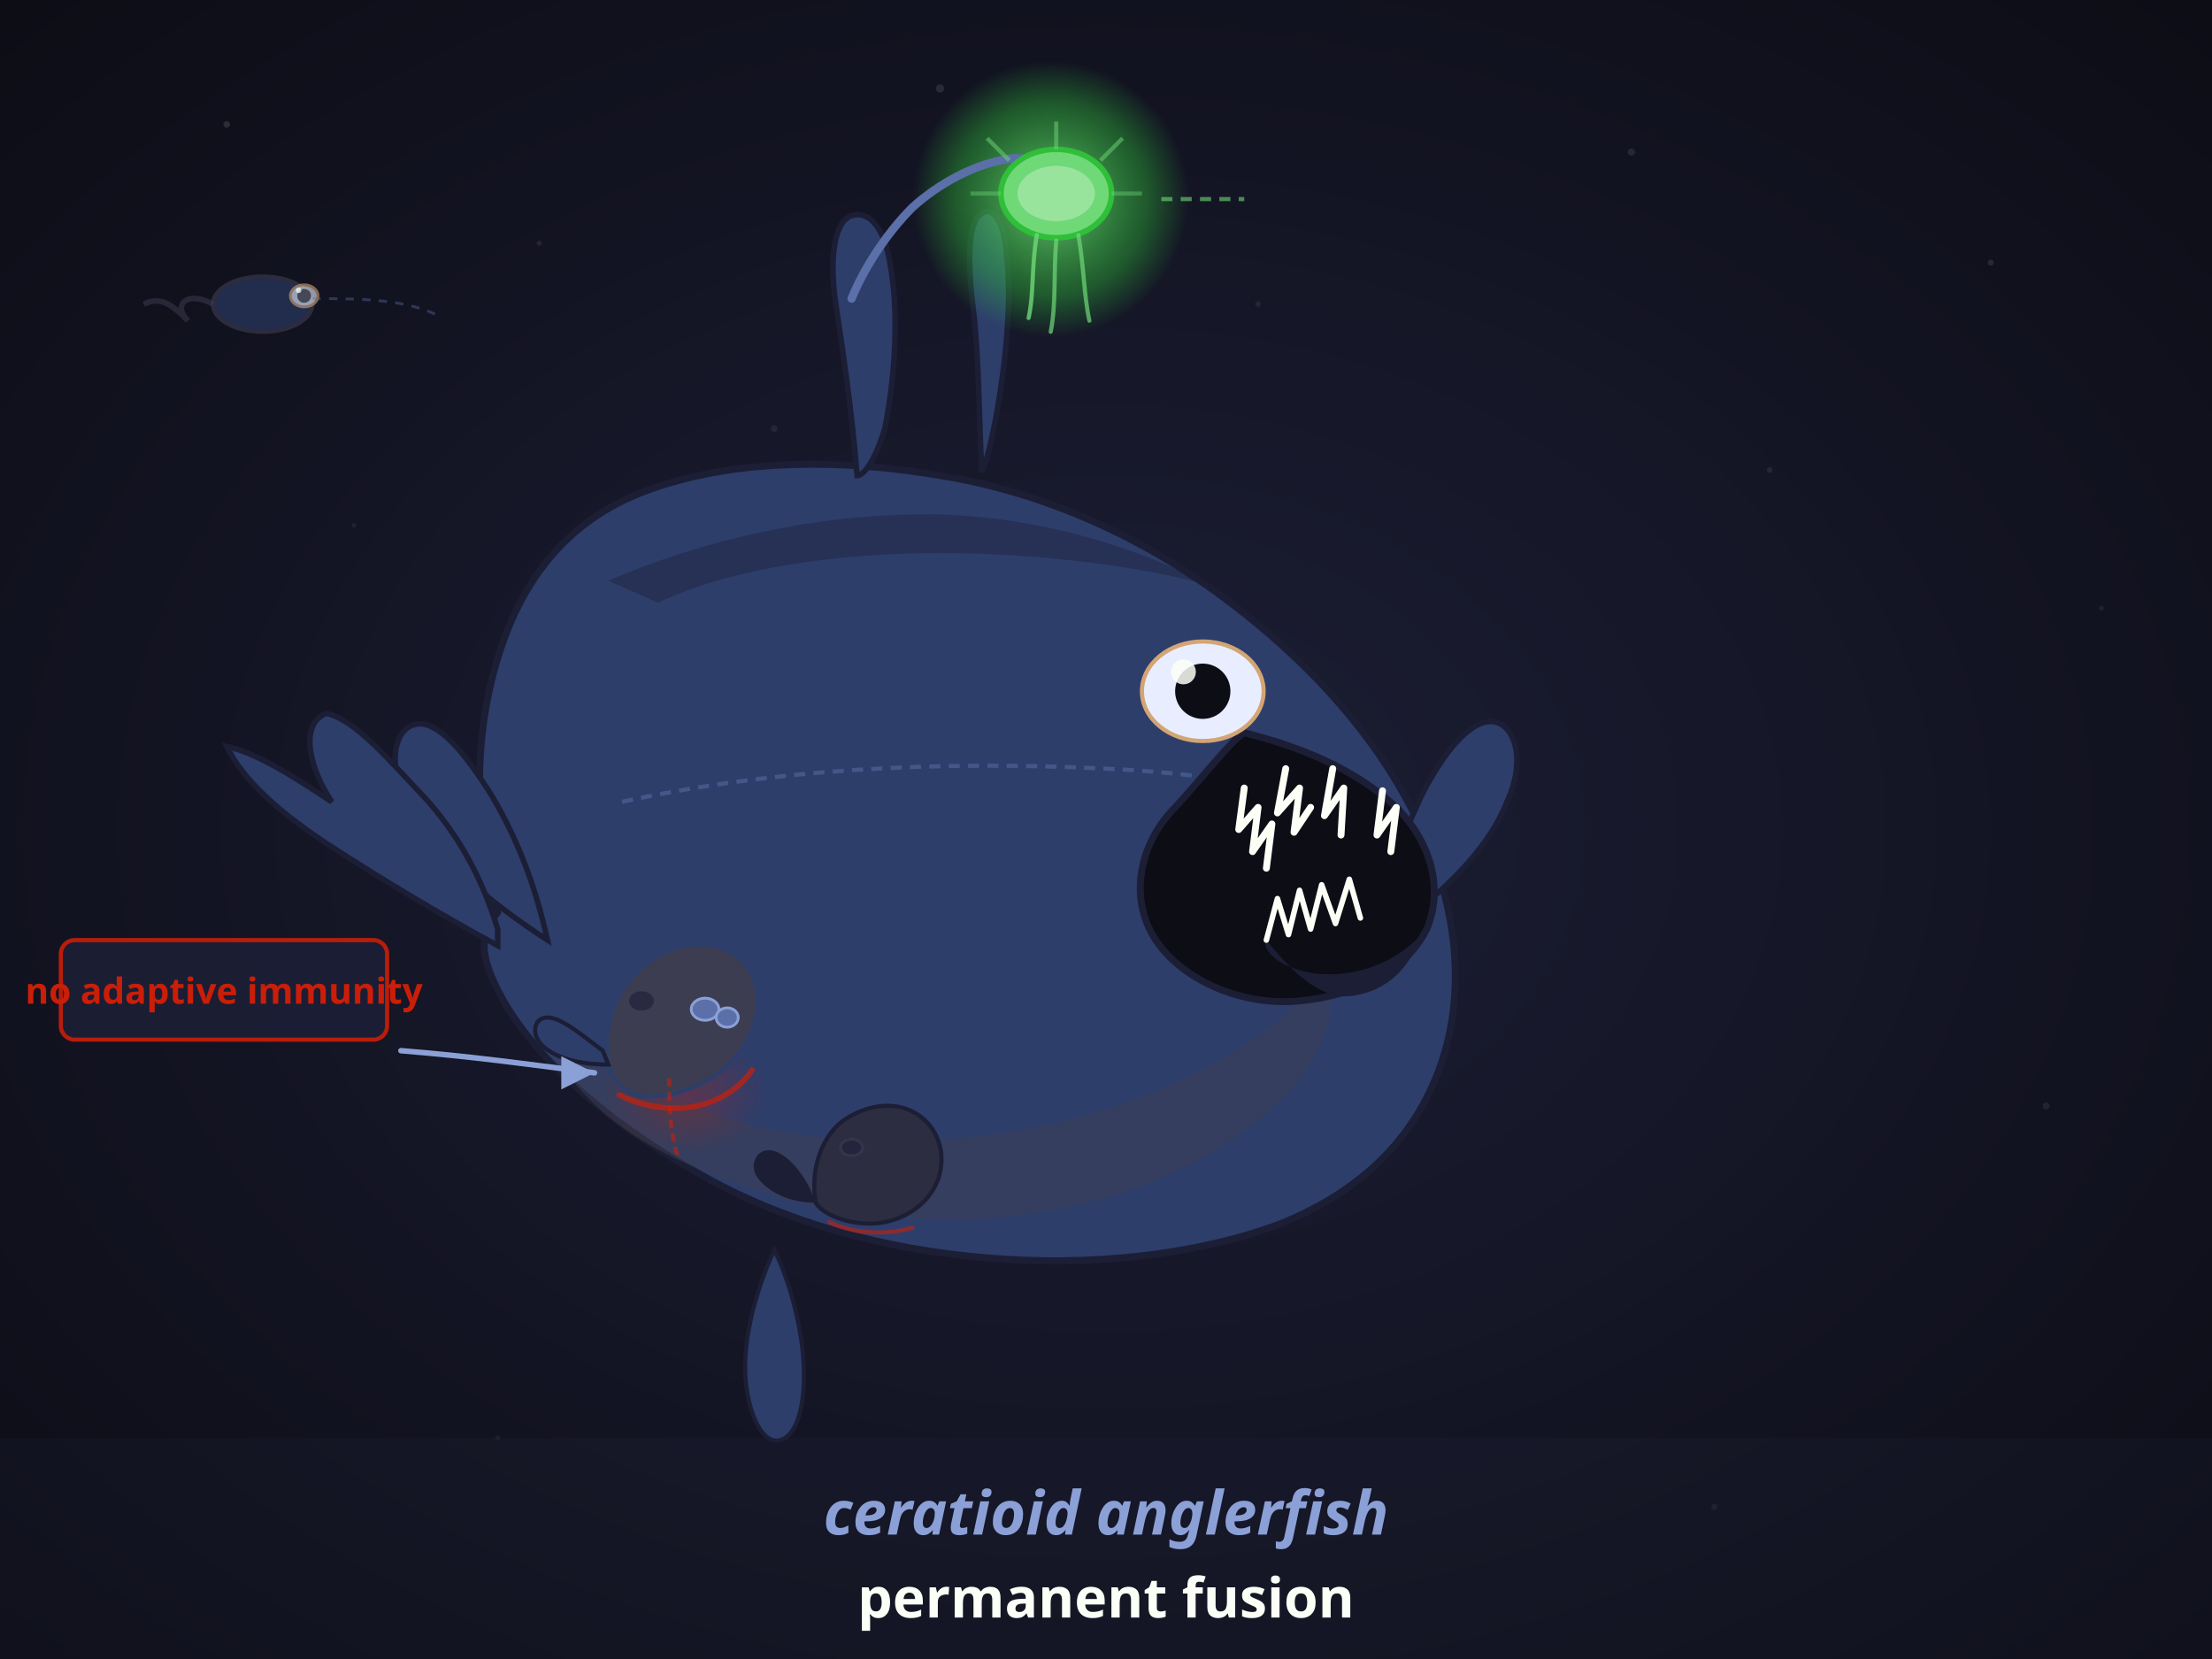
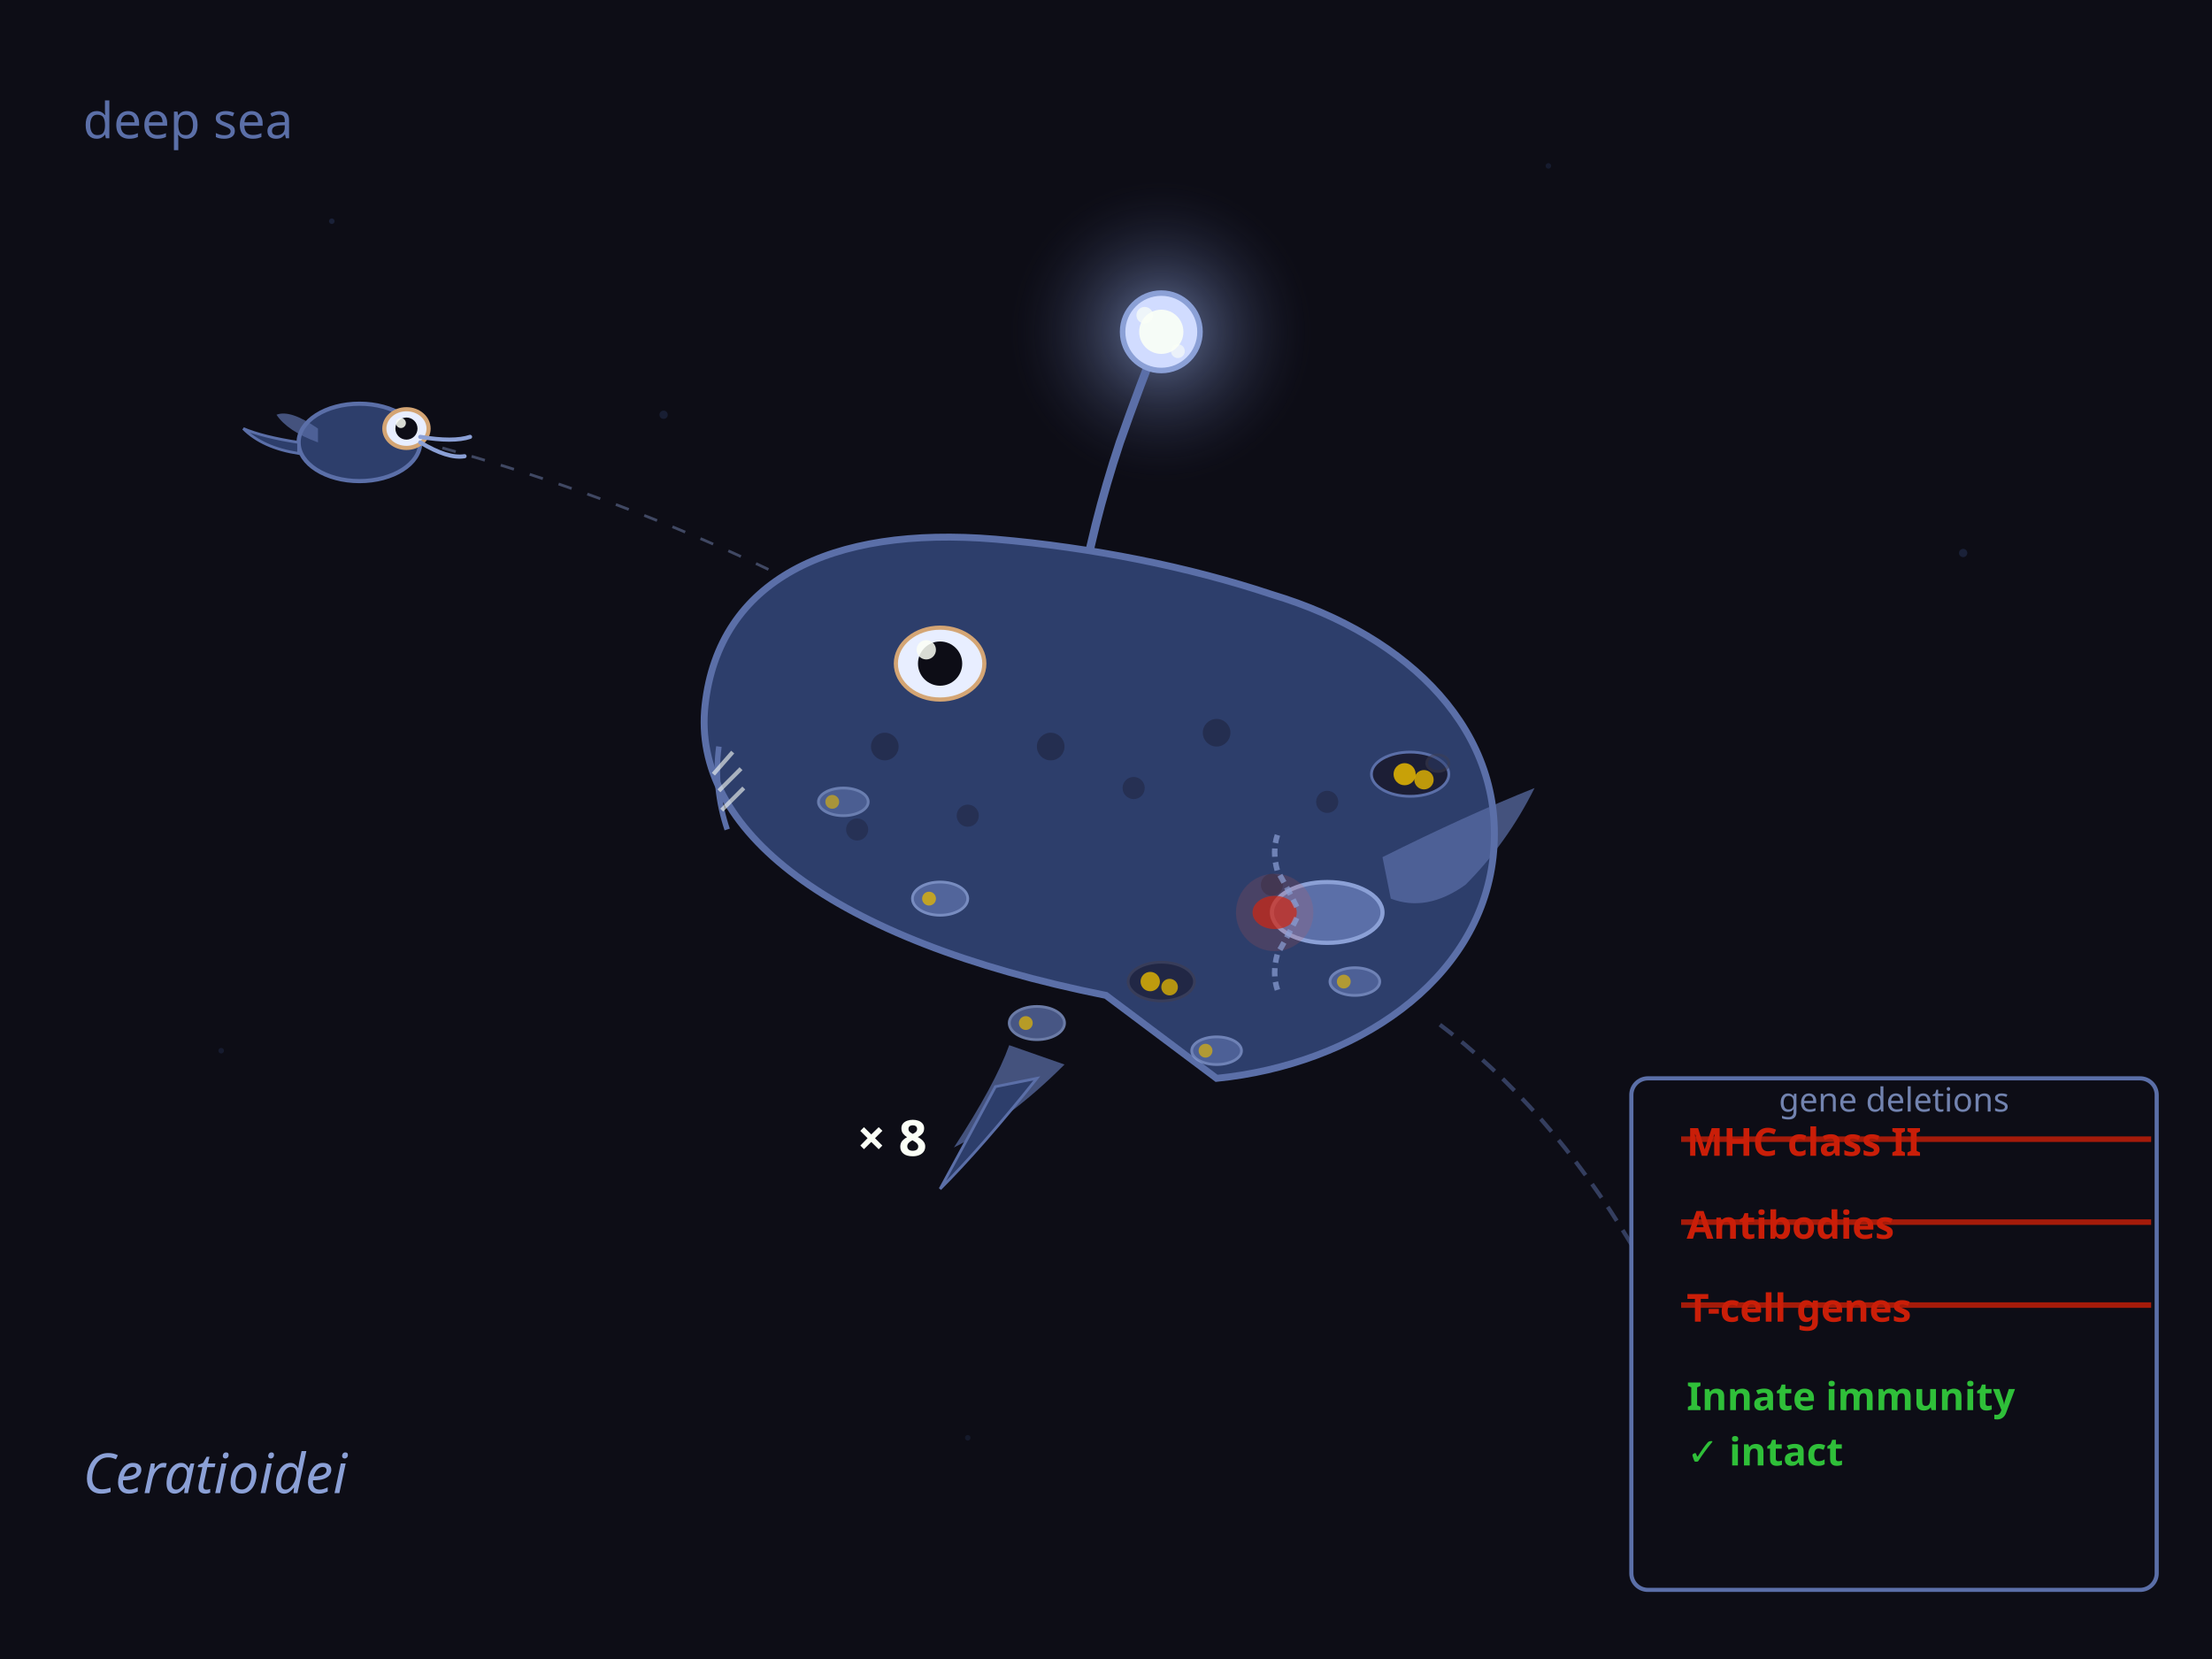
<svg xmlns="http://www.w3.org/2000/svg" viewBox="0 0 800 600" width="800" height="600">
  <defs>
-     <radialGradient id="deepSeaBg" cx="50%" cy="50%" r="70%">
-       <stop offset="0%" stop-color="#1C1E35" />
-       <stop offset="100%" stop-color="#0D0D16" />
-     </radialGradient>
-     <radialGradient id="escaGlow" cx="50%" cy="50%" r="50%">
-       <stop offset="0%" stop-color="#6FD877" stop-opacity="0.9" />
-       <stop offset="70%" stop-color="#2FBF39" stop-opacity="0.4" />
-       <stop offset="100%" stop-color="#2FBF39" stop-opacity="0" />
-     </radialGradient>
-     <radialGradient id="bloodGlow" cx="50%" cy="50%" r="50%">
-       <stop offset="0%" stop-color="#CA1E08" stop-opacity="0.3" />
-       <stop offset="100%" stop-color="#CA1E08" stop-opacity="0" />
+     <radialGradient id="lure-bioluminescence" cx="50%" cy="50%" r="50%">
+       <stop offset="0%" stop-color="#8BA0D6" stop-opacity="0.7" />
+       <stop offset="100%" stop-color="#1C1E35" stop-opacity="0" />
    </radialGradient>
  </defs>
-   <g id="bg" data-label="Abyssal deep ocean environment — near total darkness">
-     <rect width="800" height="600" fill="url(#deepSeaBg)" />
-     <circle cx="82" cy="45" r="1.2" fill="#FBFFF6" opacity="0.12" />
-     <circle cx="195" cy="88" r="0.9" fill="#FBFFF6" opacity="0.08" />
-     <circle cx="340" cy="32" r="1.5" fill="#FBFFF6" opacity="0.1" />
-     <circle cx="455" cy="110" r="1" fill="#FBFFF6" opacity="0.07" />
-     <circle cx="590" cy="55" r="1.3" fill="#FBFFF6" opacity="0.09" />
-     <circle cx="720" cy="95" r="1.1" fill="#FBFFF6" opacity="0.1" />
-     <circle cx="128" cy="190" r="0.8" fill="#FBFFF6" opacity="0.06" />
-     <circle cx="640" cy="170" r="1" fill="#FBFFF6" opacity="0.08" />
-     <circle cx="280" cy="155" r="1.2" fill="#FBFFF6" opacity="0.07" />
-     <circle cx="760" cy="220" r="0.9" fill="#FBFFF6" opacity="0.06" />
-     <circle cx="50" cy="350" r="1" fill="#FBFFF6" opacity="0.05" />
-     <circle cx="740" cy="400" r="1.3" fill="#FBFFF6" opacity="0.07" />
-     <circle cx="180" cy="520" r="0.9" fill="#FBFFF6" opacity="0.05" />
-     <circle cx="620" cy="545" r="1.1" fill="#FBFFF6" opacity="0.06" />
-     <rect x="0" y="520" width="800" height="80" fill="#2D3E6B" opacity="0.08" />
+   <g id="bg" data-label="Deep ocean void — pitch black, cold, no landmarks, just infinite dark water">
+     <rect width="800" height="600" fill="#0D0D16" />
+     <circle cx="120" cy="80" r="1" fill="#2D3E6B" opacity="0.4" />
+     <circle cx="240" cy="150" r="1.5" fill="#2D3E6B" opacity="0.35" />
+     <circle cx="560" cy="60" r="1" fill="#2D3E6B" opacity="0.3" />
+     <circle cx="710" cy="200" r="1.5" fill="#2D3E6B" opacity="0.4" />
+     <circle cx="80" cy="380" r="1" fill="#2D3E6B" opacity="0.3" />
+     <circle cx="680" cy="480" r="1.5" fill="#2D3E6B" opacity="0.35" />
+     <circle cx="350" cy="520" r="1" fill="#2D3E6B" opacity="0.25" />
  </g>
-   <g id="context" data-label="Distant tiny male anglerfish searching — scale and context">
-     <ellipse cx="95" cy="110" rx="18" ry="10" fill="#2D3E6B" stroke="#3D3D52" stroke-width="1.5" opacity="0.6" />
-     <path d="M 77,110 C 68,105 62,110 68,116 C 62,110 58,107 52,110" fill="none" stroke="#3D3D52" stroke-width="2" opacity="0.5" />
-     <ellipse cx="110" cy="107" rx="5" ry="4" fill="#E8EEFF" stroke="#D4A574" stroke-width="1" opacity="0.6" />
-     <circle cx="110" cy="107" r="2.5" fill="#0D0D16" opacity="0.6" />
-     <circle cx="108" cy="105" r="1" fill="#FBFFF6" opacity="0.7" />
-     <path d="M 113,108 C 130,108 148,108 160,115" fill="none" stroke="#5B6FA8" stroke-width="1" stroke-dasharray="3 3" opacity="0.4" />
+   <g id="context" data-label="Lone male anglerfish — tiny, drifting toward female's lure light from the dark void">
+     <ellipse cx="130" cy="160" rx="22" ry="14" fill="#2D3E6B" stroke="#5B6FA8" stroke-width="1.5" />
+     <ellipse cx="147" cy="155" rx="8" ry="7" fill="#E8EEFF" stroke="#D4A574" stroke-width="1.5" />
+     <circle cx="147" cy="155" r="4" fill="#0D0D16" />
+     <circle cx="145" cy="153" r="1.8" fill="#FBFFF6" opacity="0.85" />
+     <path d="M 115 155 Q 105 148 100 150 Q 104 156 115 160" fill="#5B6FA8" opacity="0.7" />
+     <path d="M 108 160 Q 95 158 88 155 Q 95 162 108 164 Z" fill="#2D3E6B" stroke="#5B6FA8" stroke-width="1" />
+     <path d="M 152 160 Q 162 166 168 165" stroke="#8BA0D6" stroke-width="1.5" fill="none" stroke-linecap="round" />
+     <path d="M 152 158 Q 164 160 170 158" stroke="#8BA0D6" stroke-width="1.5" fill="none" stroke-linecap="round" />
+     <path d="M 160 162 Q 260 190 340 240" stroke="#8BA0D6" stroke-width="1" stroke-dasharray="5 6" fill="none" opacity="0.4" />
  </g>
-   <g id="subject" data-label="Female ceratioid anglerfish body — primary subject">
-     <path d="M 180,330 C 170,295 172,260 182,232 C 192,204 210,185 238,176 C 268,166 305,166 340,172 C 378,178 415,195 445,218 C 478,243 502,272 515,302 C 528,332 530,362 520,388 C 510,414 490,432 462,443 C 432,454 394,458 358,455 C 320,452 283,442 252,424 C 220,406 192,382 180,358 C 174,346 173,338 180,330 Z" fill="#2D3E6B" stroke="#1C1E35" stroke-width="2.5" stroke-linejoin="round" />
-     <path d="M 220,210 C 255,195 295,186 335,186 C 370,186 408,196 438,212 C 415,205 375,200 340,200 C 305,200 265,205 238,218 Z" fill="#1C1E35" opacity="0.4" />
-     <path d="M 195,370 C 205,395 225,412 258,425 C 290,438 330,444 365,440 C 400,436 432,424 454,406 C 475,390 485,370 480,352 C 458,378 420,398 378,407 C 335,416 290,414 255,402 C 225,392 205,380 195,370 Z" fill="#3D3D52" opacity="0.5" />
-     <path d="M 225,290 C 280,278 340,275 400,278 C 445,280 480,288 505,298" fill="none" stroke="#5B6FA8" stroke-width="1.5" stroke-dasharray="4 3" opacity="0.5" />
-     <path d="M 310,172 C 308,148 305,128 302,108 C 300,92 302,80 308,78 C 314,76 320,82 322,96 C 325,112 324,135 320,155 C 316,168 312,172 310,172 Z" fill="#2D3E6B" stroke="#1C1E35" stroke-width="2" />
-     <path d="M 355,170 C 354,148 354,128 352,112 C 350,96 350,82 354,78 C 358,74 363,78 364,92 C 366,108 364,130 360,152 C 358,162 356,170 355,170 Z" fill="#2D3E6B" stroke="#1C1E35" stroke-width="2" />
-     <path d="M 198,340 C 175,325 158,310 148,292 C 140,278 142,264 150,262 C 158,260 168,272 178,288 C 188,305 194,322 198,340 Z" fill="#2D3E6B" stroke="#1C1E35" stroke-width="2" />
-     <path d="M 498,340 C 520,325 538,308 545,290 C 552,275 548,262 540,261 C 532,260 522,272 514,288 C 506,305 500,322 498,340 Z" fill="#2D3E6B" stroke="#1C1E35" stroke-width="2" />
-     <path d="M 180,342 C 158,330 138,318 118,305 C 100,293 88,282 82,270 C 92,272 105,280 120,290 C 112,278 108,262 118,258 C 128,260 140,274 155,290 C 168,305 175,320 180,336 Z" fill="#2D3E6B" stroke="#1C1E35" stroke-width="2" />
-     <path d="M 280,452 C 272,470 268,488 270,502 C 272,516 278,524 284,520 C 290,516 292,502 290,486 C 288,472 284,460 280,452 Z" fill="#2D3E6B" stroke="#1C1E35" stroke-width="1.5" />
-     <path d="M 450,265 C 470,270 490,278 505,292 C 518,305 522,322 516,336 C 508,352 490,360 470,362 C 450,364 428,355 418,340 C 408,325 412,305 425,292 C 436,280 445,268 450,265 Z" fill="#0D0D16" stroke="#1C1E35" stroke-width="2.5" />
-     <path d="M 458,340 C 470,355 480,362 490,360 C 502,358 510,350 514,338 C 505,348 490,354 475,352 C 462,350 456,343 458,340 Z" fill="#1C1E35" />
-     <path d="M 450,285 L 448,300 L 455,292 L 453,308 L 460,298 L 458,314" fill="none" stroke="#FBFFF6" stroke-width="2.5" stroke-linecap="round" stroke-linejoin="round" />
-     <path d="M 465,278 L 462,294 L 470,285 L 468,301 L 474,292" fill="none" stroke="#FBFFF6" stroke-width="2.5" stroke-linecap="round" stroke-linejoin="round" />
-     <path d="M 482,278 L 479,295 L 486,285 L 485,302" fill="none" stroke="#FBFFF6" stroke-width="2.5" stroke-linecap="round" stroke-linejoin="round" />
-     <path d="M 500,286 L 498,302 L 505,292 L 503,308" fill="none" stroke="#FBFFF6" stroke-width="2.5" stroke-linecap="round" stroke-linejoin="round" />
-     <path d="M 458,340 L 462,325 L 466,338 L 470,322 L 474,336 L 478,320 L 483,334 L 488,318 L 492,332" fill="none" stroke="#FBFFF6" stroke-width="2" stroke-linecap="round" stroke-linejoin="round" />
+   <g id="subject" data-label="Large female ceratioid anglerfish — main body with illicium and bioluminescent esca lure, characteristic deep-sea anglerfish form">
+     <circle cx="420" cy="120" r="55" fill="url(#lure-bioluminescence)" />
+     <path d="M 390 220 Q 395 190 405 160 Q 412 140 420 120" stroke="#5B6FA8" stroke-width="3" fill="none" stroke-linecap="round" />
+     <circle cx="420" cy="120" r="14" fill="#D1DCFF" stroke="#8BA0D6" stroke-width="2" />
+     <circle cx="420" cy="120" r="8" fill="#FBFFF6" opacity="0.9" />
+     <circle cx="414" cy="114" r="3" fill="#FBFFF6" opacity="0.7" />
+     <circle cx="426" cy="127" r="2.5" fill="#FBFFF6" opacity="0.6" />
+     <path d="M 400 360 C 300 340 250 300 255 255 C 260 210 300 190 360 195 C 395 198 430 205 460 215 C 510 230 545 265 540 310 C 535 355 490 385 440 390 Z" fill="#2D3E6B" stroke="#5B6FA8" stroke-width="2.5" />
+     <circle cx="320" cy="270" r="5" fill="#1C1E35" opacity="0.5" />
+     <circle cx="350" cy="295" r="4" fill="#1C1E35" opacity="0.45" />
+     <circle cx="380" cy="270" r="5" fill="#1C1E35" opacity="0.5" />
+     <circle cx="410" cy="285" r="4" fill="#1C1E35" opacity="0.45" />
+     <circle cx="440" cy="265" r="5" fill="#1C1E35" opacity="0.5" />
+     <circle cx="480" cy="290" r="4" fill="#1C1E35" opacity="0.45" />
+     <circle cx="310" cy="300" r="4" fill="#1C1E35" opacity="0.4" />
+     <circle cx="460" cy="320" r="4" fill="#1C1E35" opacity="0.4" />
+     <ellipse cx="340" cy="240" rx="16" ry="13" fill="#E8EEFF" stroke="#D4A574" stroke-width="1.5" />
+     <circle cx="340" cy="240" r="8" fill="#0D0D16" />
+     <circle cx="335" cy="235" r="3.5" fill="#FBFFF6" opacity="0.85" />
+     <path d="M 260 270 Q 258 285 263 300" stroke="#5B6FA8" stroke-width="2" fill="none" />
+     <path d="M 265 272 L 258 280" stroke="#FBFFF6" stroke-width="1.5" opacity="0.6" />
+     <path d="M 268 278 L 260 286" stroke="#FBFFF6" stroke-width="1.5" opacity="0.6" />
+     <path d="M 269 285 L 261 293" stroke="#FBFFF6" stroke-width="1.5" opacity="0.6" />
+     <path d="M 500 310 Q 530 295 555 285 Q 545 305 530 320 Q 516 330 503 325 Z" fill="#5B6FA8" opacity="0.7" />
+     <path d="M 385 385 Q 365 405 345 415 Q 360 392 365 378 Z" fill="#5B6FA8" opacity="0.7" />
+     <path d="M 375 390 Q 355 415 340 430 Q 352 408 360 393 Z" fill="#2D3E6B" stroke="#5B6FA8" stroke-width="1" />
  </g>
-   <g id="detail-eye" data-label="Female anglerfish eye — 3-layer construction: sclera, pupil, specular">
-     <ellipse cx="435" cy="250" rx="22" ry="18" fill="#E8EEFF" stroke="#D4A574" stroke-width="1.5" />
-     <circle cx="435" cy="250" r="10" fill="#0D0D16" />
-     <circle cx="428" cy="243" r="4.5" fill="#FBFFF6" opacity="0.85" />
+   <g id="detail-bite-fusion" data-label="Male anglerfish biting into female's side; enzyme dissolution shown at bite site with blending colors; circulatory systems beginning to merge">
+     <ellipse cx="480" cy="330" rx="20" ry="11" fill="#5B6FA8" stroke="#8BA0D6" stroke-width="1.5" />
+     <ellipse cx="461" cy="330" rx="8" ry="6" fill="#CA1E08" opacity="0.7" />
+     <circle cx="461" cy="330" r="14" fill="#E85542" opacity="0.15" />
+     <path d="M 469 328 Q 465 320 462 315 Q 460 308 462 302" stroke="#8BA0D6" stroke-width="2" fill="none" stroke-dasharray="3 2" opacity="0.7" />
+     <path d="M 469 332 Q 465 340 462 345 Q 460 352 462 358" stroke="#8BA0D6" stroke-width="2" fill="none" stroke-dasharray="3 2" opacity="0.7" />
  </g>
-   <g id="detail-lure" data-label="Bioluminescent esca lure on illicium — the hunting lure drawing prey">
-     <circle cx="380" cy="72" r="50" fill="url(#escaGlow)" />
-     <path d="M 308,108 C 312,98 320,85 330,75 C 340,66 352,60 362,58 C 370,56 376,58 378,63" fill="none" stroke="#5B6FA8" stroke-width="3" stroke-linecap="round" />
-     <ellipse cx="382" cy="70" rx="20" ry="16" fill="#6FD877" stroke="#2FBF39" stroke-width="2" />
-     <ellipse cx="382" cy="70" rx="14" ry="10" fill="#FBFFF6" opacity="0.3" />
-     <path d="M 375,85 C 373,96 374,106 372,115" fill="none" stroke="#6FD877" stroke-width="1.5" stroke-linecap="round" opacity="0.8" />
-     <path d="M 382,87 C 381,99 382,110 380,120" fill="none" stroke="#6FD877" stroke-width="1.5" stroke-linecap="round" opacity="0.7" />
-     <path d="M 390,85 C 392,96 392,107 394,116" fill="none" stroke="#6FD877" stroke-width="1.5" stroke-linecap="round" opacity="0.7" />
-     <line x1="382" y1="54" x2="382" y2="44" stroke="#6FD877" stroke-width="1.5" opacity="0.5" />
-     <line x1="398" y1="58" x2="406" y2="50" stroke="#6FD877" stroke-width="1.5" opacity="0.5" />
-     <line x1="365" y1="58" x2="357" y2="50" stroke="#6FD877" stroke-width="1.5" opacity="0.5" />
-     <line x1="402" y1="70" x2="413" y2="70" stroke="#6FD877" stroke-width="1.5" opacity="0.4" />
-     <line x1="362" y1="70" x2="351" y2="70" stroke="#6FD877" stroke-width="1.5" opacity="0.4" />
+   <g id="detail-male-regression" data-label="Male body regression stages: eyes fading to nothing, fins atrophying, digestive system dissolving, only testes remaining">
+     <ellipse cx="510" cy="280" rx="14" ry="8" fill="#1C1E35" stroke="#5B6FA8" stroke-width="1" />
+     <ellipse cx="520" cy="276" rx="4" ry="3" fill="#2D3E6B" stroke="#3D3D52" stroke-width="1" opacity="0.5" />
+     <circle cx="508" cy="280" r="4" fill="#E6B800" opacity="0.85" />
+     <circle cx="515" cy="282" r="3.5" fill="#E6B800" opacity="0.8" />
+     <ellipse cx="420" cy="355" rx="12" ry="7" fill="#1C1E35" stroke="#3D3D52" stroke-width="1" opacity="0.7" />
+     <circle cx="416" cy="355" r="3.5" fill="#E6B800" opacity="0.8" />
+     <circle cx="423" cy="357" r="3" fill="#E6B800" opacity="0.75" />
  </g>
-   <g id="detail-fused-male" data-label="Atrophied male permanently fused to female — parasite-like attachment">
-     <ellipse cx="248" cy="395" rx="30" ry="22" fill="url(#bloodGlow)" />
-     <path d="M 220,385 C 218,372 222,360 230,352 C 238,344 248,340 258,342 C 268,344 274,352 274,362 C 274,372 268,382 260,388 C 252,394 240,398 230,396 C 225,394 221,390 220,385 Z" fill="#3D3D52" stroke="#2D3E6B" stroke-width="1.5" />
-     <path d="M 220,385 C 208,385 200,382 196,378 C 192,374 193,368 198,368 C 203,368 210,374 218,380 Z" fill="#2D3E6B" stroke="#1C1E35" stroke-width="1.5" />
-     <path d="M 224,396 C 232,400 242,402 252,400 C 261,398 268,393 272,387" fill="none" stroke="#CA1E08" stroke-width="2" stroke-linecap="round" opacity="0.7" />
-     <path d="M 242,390 C 242,398 242,408 245,418" fill="none" stroke="#CA1E08" stroke-width="1.5" stroke-dasharray="3 2" opacity="0.6" />
-     <ellipse cx="255" cy="365" rx="5" ry="4" fill="#5B6FA8" stroke="#8BA0D6" stroke-width="1" />
-     <ellipse cx="263" cy="368" rx="4" ry="3.5" fill="#5B6FA8" stroke="#8BA0D6" stroke-width="1" />
-     <ellipse cx="232" cy="362" rx="5" ry="4" fill="#1C1E35" stroke="#3D3D52" stroke-width="1" opacity="0.6" />
-     <path d="M 295,435 C 293,423 297,412 304,406 C 312,400 322,398 330,402 C 338,406 342,415 340,424 C 338,433 330,440 320,442 C 310,444 298,440 295,435 Z" fill="#2D2D42" stroke="#1C1E35" stroke-width="1.5" />
-     <path d="M 295,435 C 284,435 277,430 274,426 C 271,422 273,416 278,416 C 283,416 289,422 293,430 Z" fill="#1C1E35" stroke="none" />
-     <path d="M 300,442 C 308,446 320,447 330,444" fill="none" stroke="#CA1E08" stroke-width="1.5" stroke-linecap="round" opacity="0.6" />
-     <ellipse cx="308" cy="415" rx="4" ry="3" fill="#1C1E35" stroke="#3D3D52" stroke-width="1" opacity="0.5" />
+   <g id="detail-eight-fused-males" data-label="Female carrying 8 fused males — small labeled silhouettes attached at various points along her body">
+     <ellipse cx="340" cy="325" rx="10" ry="6" fill="#5B6FA8" stroke="#8BA0D6" stroke-width="1" opacity="0.8" />
+     <circle cx="336" cy="325" r="2.5" fill="#E6B800" opacity="0.75" />
+     <ellipse cx="375" cy="370" rx="10" ry="6" fill="#5B6FA8" stroke="#8BA0D6" stroke-width="1" opacity="0.75" />
+     <circle cx="371" cy="370" r="2.5" fill="#E6B800" opacity="0.7" />
+     <ellipse cx="440" cy="380" rx="9" ry="5" fill="#5B6FA8" stroke="#8BA0D6" stroke-width="1" opacity="0.7" />
+     <circle cx="436" cy="380" r="2.5" fill="#E6B800" opacity="0.65" />
+     <ellipse cx="490" cy="355" rx="9" ry="5" fill="#5B6FA8" stroke="#8BA0D6" stroke-width="1" opacity="0.7" />
+     <circle cx="486" cy="355" r="2.5" fill="#E6B800" opacity="0.65" />
+     <ellipse cx="305" cy="290" rx="9" ry="5" fill="#5B6FA8" stroke="#8BA0D6" stroke-width="1" opacity="0.65" />
+     <circle cx="301" cy="290" r="2.5" fill="#E6B800" opacity="0.6" />
  </g>
-   <g id="label" data-label="Species label and body count annotation">
-     <text x="400" y="555" text-anchor="middle" font-family="Barlow, sans-serif" font-size="22" font-weight="600" font-style="italic" fill="#8BA0D6">ceratioid anglerfish</text>
-     <text x="400" y="585" text-anchor="middle" font-family="Barlow, sans-serif" font-size="20" font-weight="700" fill="#FBFFF6">permanent fusion</text>
+   <g id="detail-immune-gene-deletion" data-label="Immune system gene deletion diagram: MHC II, antibody, killer T cell genes crossed out; innate immunity remaining intact">
+     <rect x="590" y="390" width="190" height="185" rx="6" fill="#0D0D16" stroke="#5B6FA8" stroke-width="1.5" />
+     <text x="610" y="418" font-family="Barlow, sans-serif" font-size="14" fill="#CA1E08" font-weight="600">MHC class II</text>
+     <line x1="608" y1="412" x2="778" y2="412" stroke="#CA1E08" stroke-width="2" opacity="0.8" />
+     <text x="610" y="448" font-family="Barlow, sans-serif" font-size="14" fill="#CA1E08" font-weight="600">Antibodies</text>
+     <line x1="608" y1="442" x2="778" y2="442" stroke="#CA1E08" stroke-width="2" opacity="0.8" />
+     <text x="610" y="478" font-family="Barlow, sans-serif" font-size="14" fill="#CA1E08" font-weight="600">T-cell genes</text>
+     <line x1="608" y1="472" x2="778" y2="472" stroke="#CA1E08" stroke-width="2" opacity="0.8" />
+     <text x="610" y="510" font-family="Barlow, sans-serif" font-size="14" fill="#2FBF39" font-weight="600">Innate immunity</text>
+     <text x="610" y="530" font-family="Barlow, sans-serif" font-size="14" fill="#2FBF39" font-weight="600">✓ intact</text>
+     <text x="685" y="402" font-family="Barlow, sans-serif" font-size="12" fill="#8BA0D6" text-anchor="middle" opacity="0.8">gene deletions</text>
  </g>
-   <g id="overlay" data-label="Callout arrows and fusion point annotation">
-     <path d="M 145,380 C 170,382 192,385 215,388" fill="none" stroke="#8BA0D6" stroke-width="2" stroke-linecap="round" />
-     <polygon points="215,388 203,382 203,394" fill="#8BA0D6" />
-     <rect x="22" y="340" width="118" height="36" rx="5" fill="#1C1E35" stroke="#CA1E08" stroke-width="1.5" opacity="0.9" />
-     <text x="81" y="363" text-anchor="middle" fill="#CA1E08" font-family="Barlow, sans-serif" font-size="13" font-weight="700">no adaptive immunity</text>
-     <path d="M 420,72 L 450,72" fill="none" stroke="#6FD877" stroke-width="1.5" stroke-dasharray="4 3" opacity="0.6" />
+   <g id="label" data-label="Ceratioidei label in italic Barlow">
+     <text x="30" y="540" font-family="Barlow, sans-serif" font-size="20" font-style="italic" fill="#8BA0D6" font-weight="500">Ceratioidei</text>
+   </g>
+   <g id="overlay" data-label="8 fused males count label; connection arrows from immune diagram to female body">
+     <text x="310" y="418" font-family="Barlow, sans-serif" font-size="18" fill="#FBFFF6" font-weight="700">× 8</text>
+     <path d="M 590 450 Q 560 400 520 370" stroke="#5B6FA8" stroke-width="1.5" stroke-dasharray="6 4" fill="none" opacity="0.5" />
+     <text x="30" y="50" font-family="Barlow, sans-serif" font-size="18" fill="#5B6FA8" font-weight="500">deep sea</text>
+     <path d="M 30" y1="58" x2="120" y2="58" stroke="#5B6FA8" stroke-width="1" opacity="0.5" />
  </g>
</svg>
